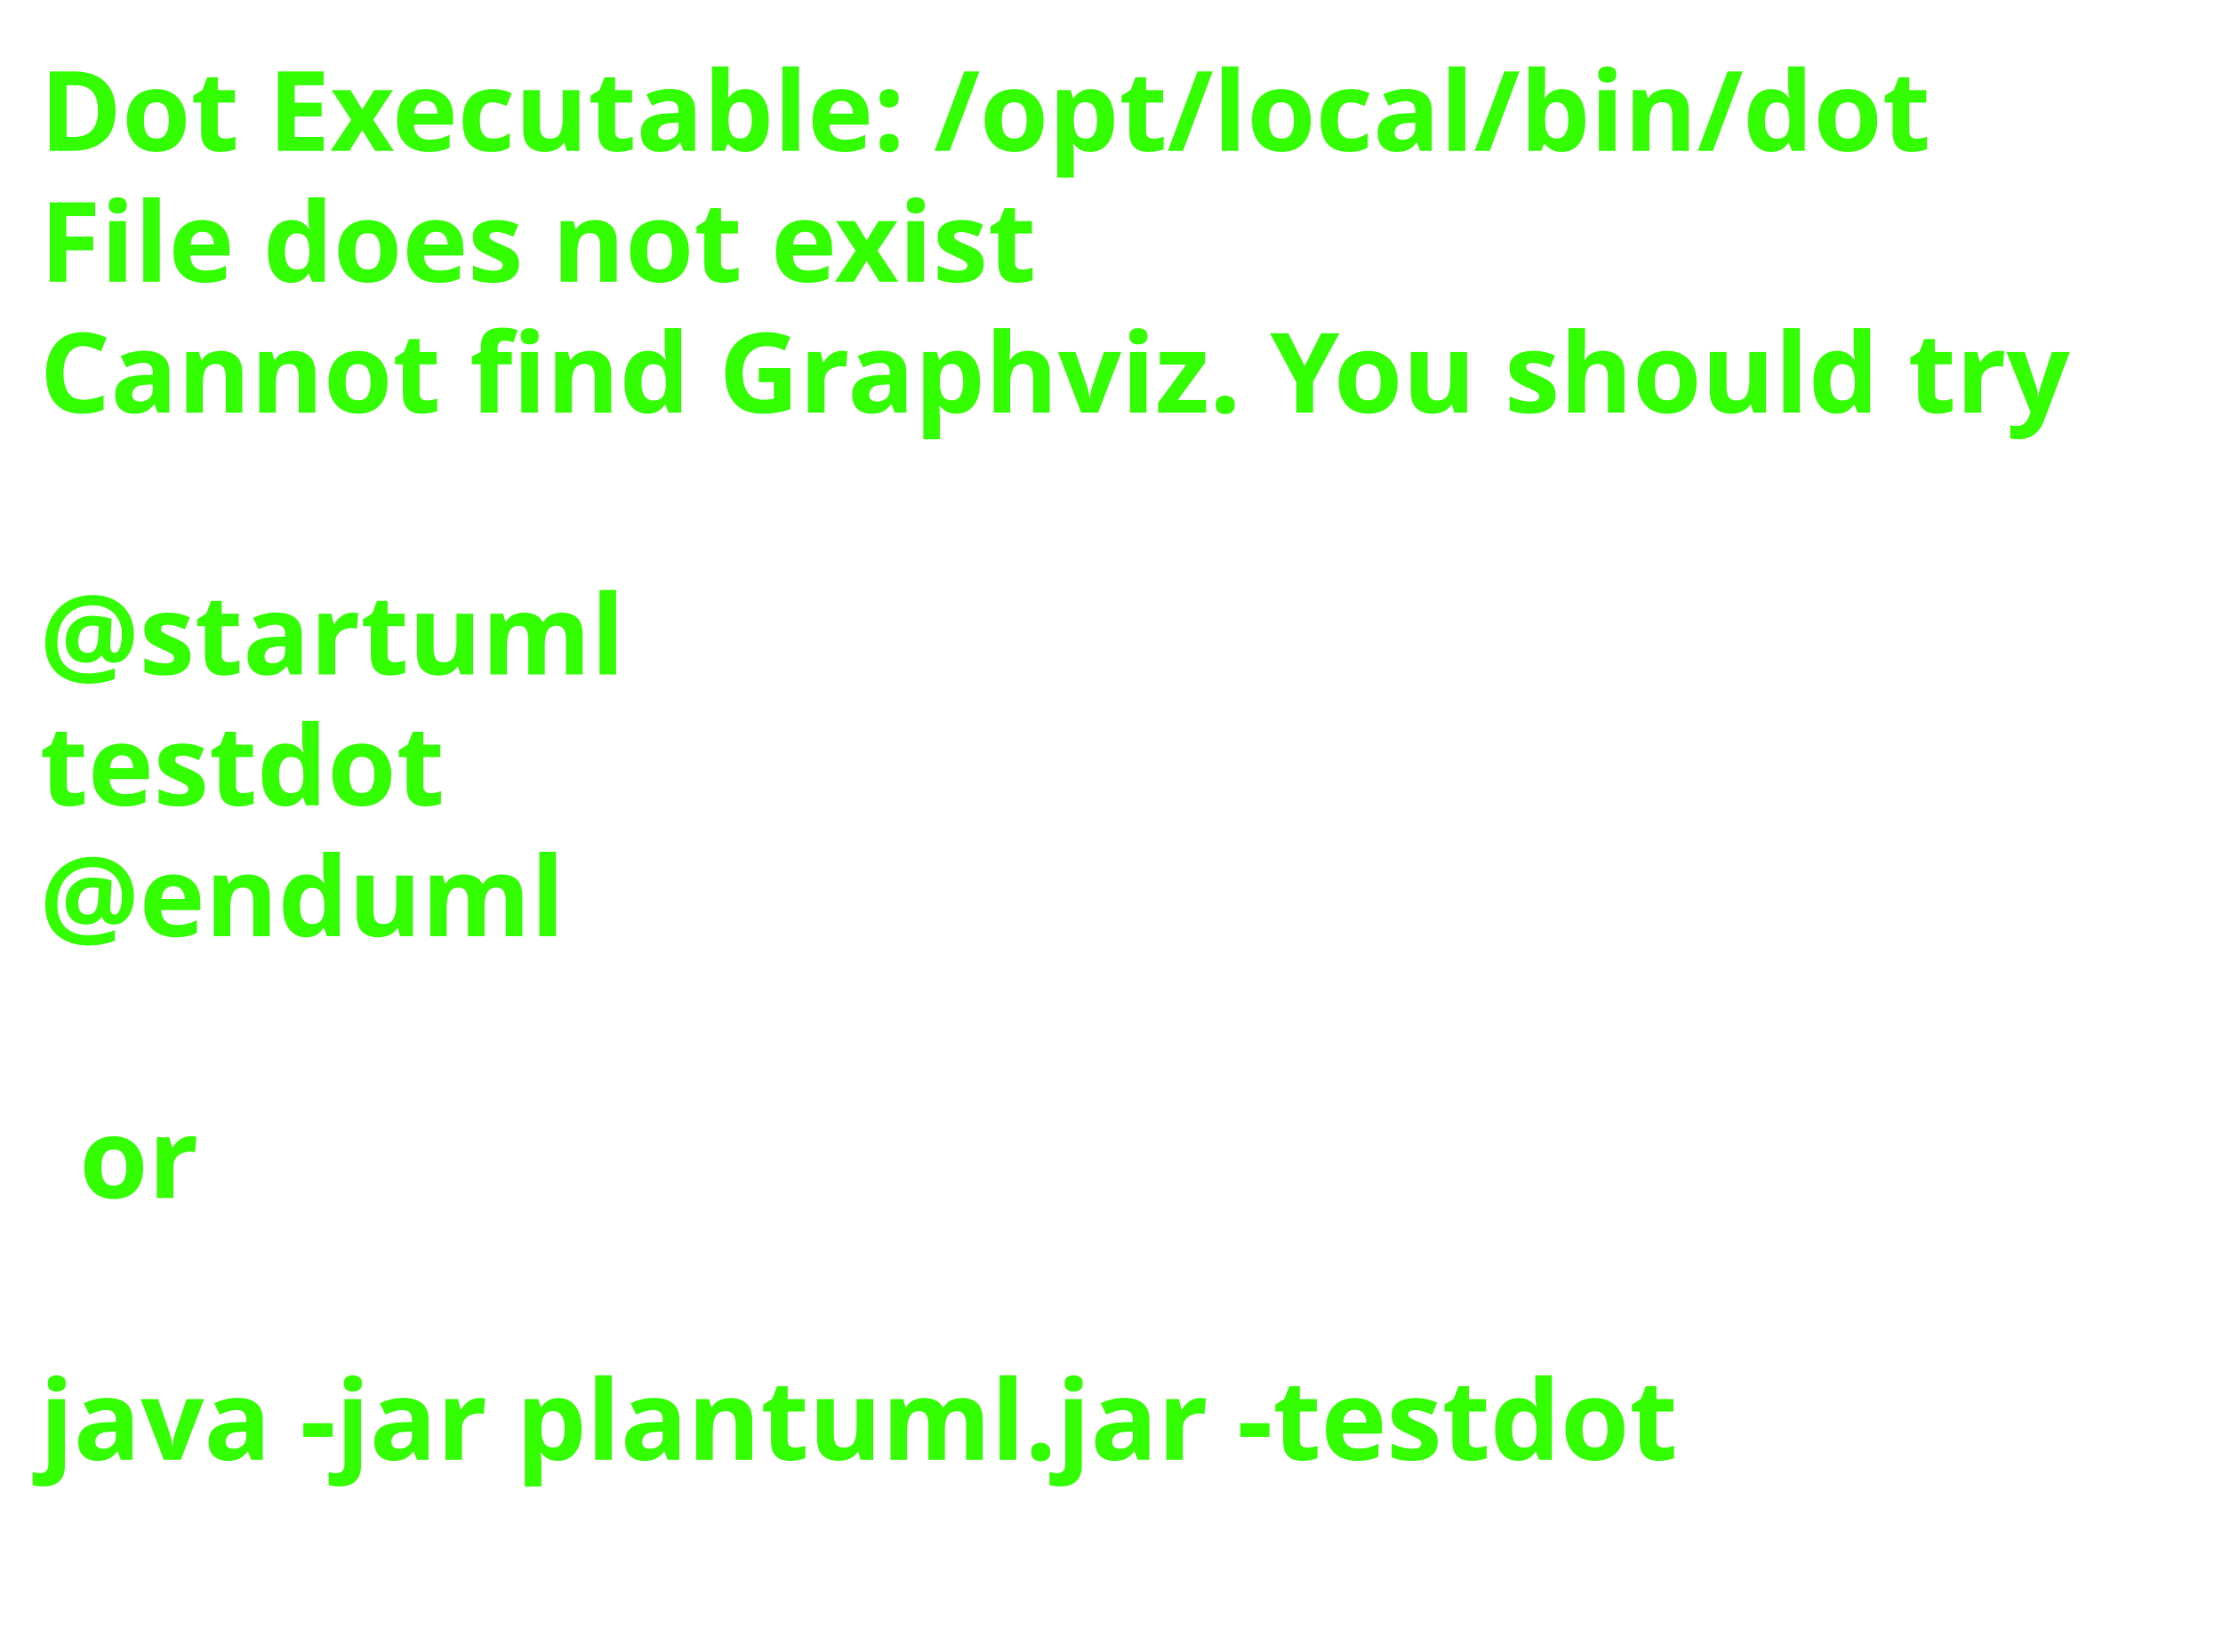
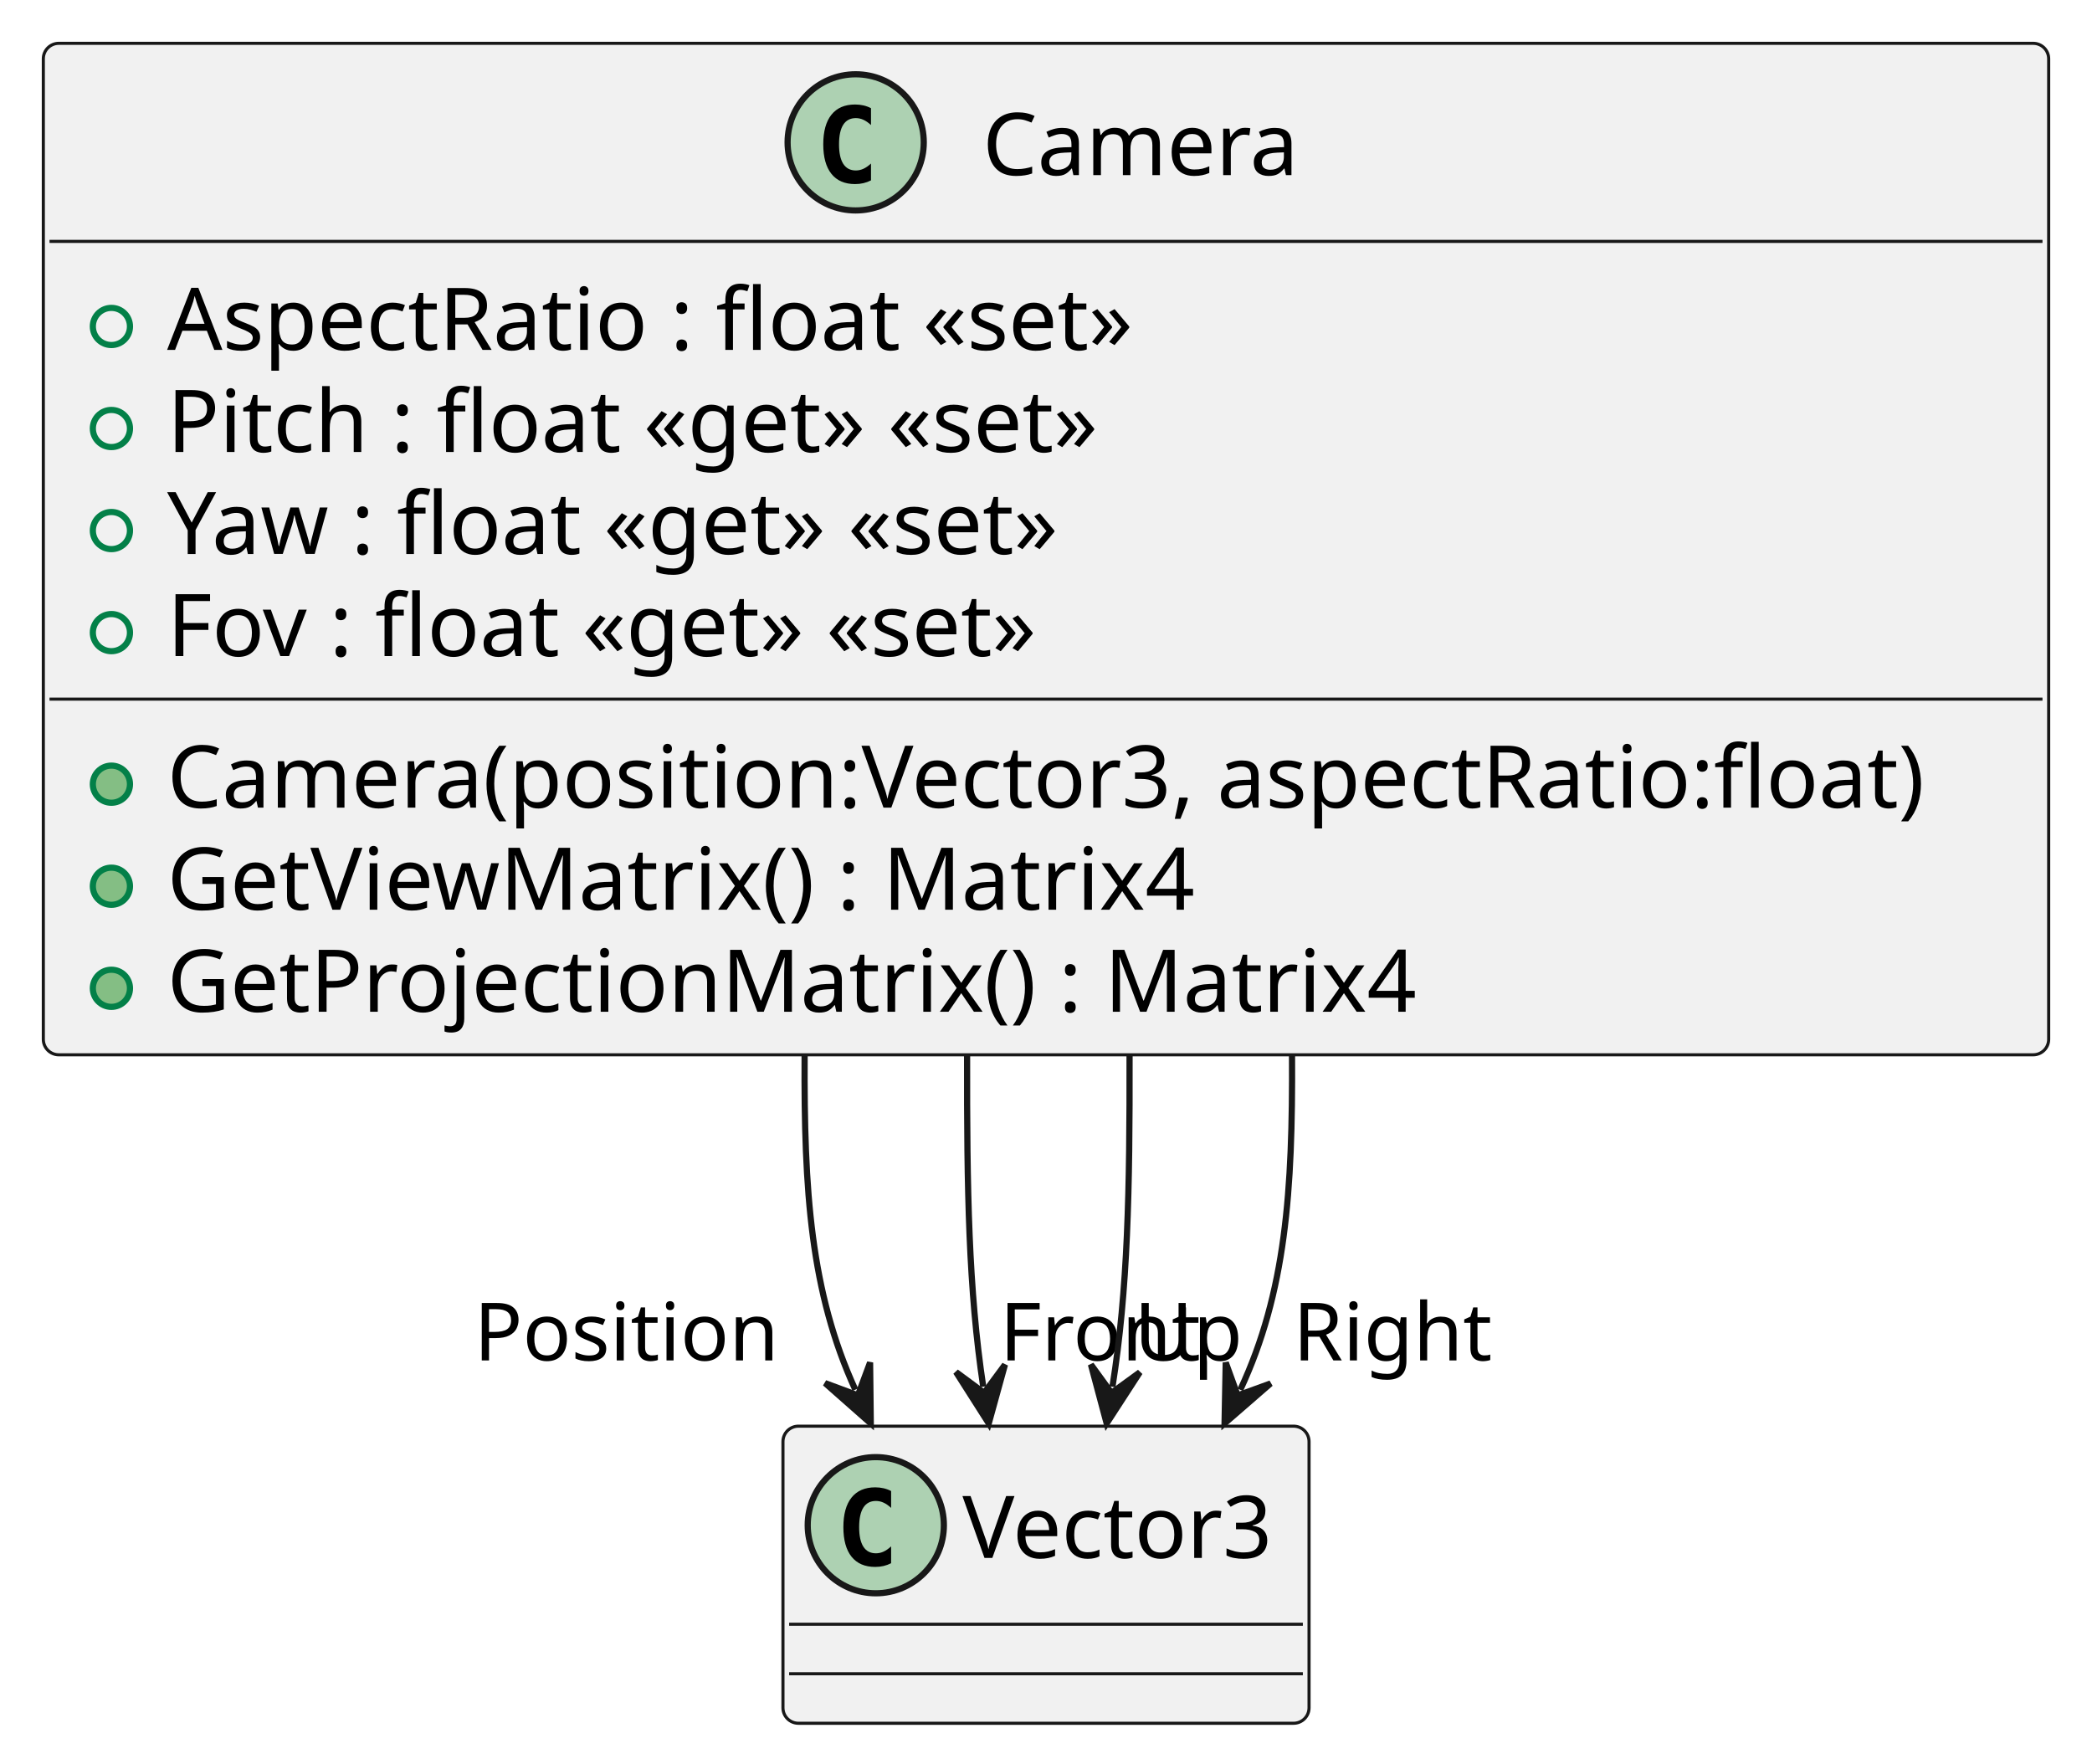
- <svg xmlns="http://www.w3.org/2000/svg" contentStyleType="text/css" height="208px" preserveAspectRatio="none" style="width:280px;height:208px;background:#FFFFFF;" version="1.1" viewBox="0 0 280 208" width="280px" zoomAndPan="magnify">
+ <svg xmlns="http://www.w3.org/2000/svg" contentStyleType="text/css" height="285px" preserveAspectRatio="none" style="width:338px;height:285px;background:#FFFFFF;" version="1.1" viewBox="0 0 338 285" width="338px" zoomAndPan="magnify">
  <defs />
  <g>
-     <text fill="#33FF02" font-family="sans-serif" font-size="14" font-weight="bold" lengthAdjust="spacing" textLength="252" x="5" y="19">Dot Executable: /opt/local/bin/dot</text>
-     <text fill="#33FF02" font-family="sans-serif" font-size="14" font-weight="bold" lengthAdjust="spacing" textLength="134" x="5" y="35.488">File does not exist</text>
-     <text fill="#33FF02" font-family="sans-serif" font-size="14" font-weight="bold" lengthAdjust="spacing" textLength="268" x="5" y="51.977">Cannot find Graphviz. You should try</text>
-     <text fill="#33FF02" font-family="sans-serif" font-size="14" font-weight="bold" lengthAdjust="spacing" textLength="5" x="5" y="68.465"> </text>
-     <text fill="#33FF02" font-family="sans-serif" font-size="14" font-weight="bold" lengthAdjust="spacing" textLength="74" x="5" y="84.953">@startuml</text>
-     <text fill="#33FF02" font-family="sans-serif" font-size="14" font-weight="bold" lengthAdjust="spacing" textLength="52" x="5" y="101.441">testdot</text>
-     <text fill="#33FF02" font-family="sans-serif" font-size="14" font-weight="bold" lengthAdjust="spacing" textLength="66" x="5" y="117.93">@enduml</text>
-     <text fill="#33FF02" font-family="sans-serif" font-size="14" font-weight="bold" lengthAdjust="spacing" textLength="5" x="5" y="134.418"> </text>
-     <text fill="#33FF02" font-family="sans-serif" font-size="14" font-weight="bold" lengthAdjust="spacing" textLength="15" x="10" y="150.906">or</text>
-     <text fill="#33FF02" font-family="sans-serif" font-size="14" font-weight="bold" lengthAdjust="spacing" textLength="5" x="5" y="167.394"> </text>
-     <text fill="#33FF02" font-family="sans-serif" font-size="14" font-weight="bold" lengthAdjust="spacing" textLength="220" x="5" y="183.883">java -jar plantuml.jar -testdot</text>
-     <text fill="#33FF02" font-family="sans-serif" font-size="14" font-weight="bold" lengthAdjust="spacing" textLength="5" x="5" y="200.371"> </text>
+     <g id="elem_Camera">
+       <rect codeLine="1" fill="#F1F1F1" height="163.418" id="Camera" rx="2.5" ry="2.5" style="stroke:#181818;stroke-width:0.5;" width="324" x="7" y="7" />
+       <ellipse cx="138.25" cy="23" fill="#ADD1B2" rx="11" ry="11" style="stroke:#181818;stroke-width:1.0;" />
+       <path d="M140.723,29.143 Q140.142,29.442 139.503,29.591 Q138.864,29.741 138.158,29.741 Q135.651,29.741 134.332,28.089 Q133.012,26.437 133.012,23.316 Q133.012,20.186 134.332,18.535 Q135.651,16.883 138.158,16.883 Q138.864,16.883 139.511,17.032 Q140.159,17.182 140.723,17.48 L140.723,20.203 Q140.092,19.622 139.499,19.352 Q138.905,19.082 138.274,19.082 Q136.93,19.082 136.245,20.149 Q135.56,21.216 135.56,23.316 Q135.56,25.408 136.245,26.474 Q136.93,27.541 138.274,27.541 Q138.905,27.541 139.499,27.271 Q140.092,27.002 140.723,26.42 Z " fill="#000000" />
+       <text fill="#000000" font-family="sans-serif" font-size="14" lengthAdjust="spacing" textLength="53" x="158.75" y="28.291">Camera</text>
+       <line style="stroke:#181818;stroke-width:0.5;" x1="8" x2="330" y1="39" y2="39" />
+       <ellipse cx="18" cy="52.744" fill="none" rx="3" ry="3" style="stroke:#038048;stroke-width:1.0;" />
+       <text fill="#000000" font-family="sans-serif" font-size="14" lengthAdjust="spacing" textLength="162" x="27" y="56.535">AspectRatio : float «set»</text>
+       <ellipse cx="18" cy="69.232" fill="none" rx="3" ry="3" style="stroke:#038048;stroke-width:1.0;" />
+       <text fill="#000000" font-family="sans-serif" font-size="14" lengthAdjust="spacing" textLength="154" x="27" y="73.023">Pitch : float «get» «set»</text>
+       <ellipse cx="18" cy="85.721" fill="none" rx="3" ry="3" style="stroke:#038048;stroke-width:1.0;" />
+       <text fill="#000000" font-family="sans-serif" font-size="14" lengthAdjust="spacing" textLength="149" x="27" y="89.512">Yaw : float «get» «set»</text>
+       <ellipse cx="18" cy="102.209" fill="none" rx="3" ry="3" style="stroke:#038048;stroke-width:1.0;" />
+       <text fill="#000000" font-family="sans-serif" font-size="14" lengthAdjust="spacing" textLength="145" x="27" y="106">Fov : float «get» «set»</text>
+       <line style="stroke:#181818;stroke-width:0.5;" x1="8" x2="330" y1="112.953" y2="112.953" />
+       <ellipse cx="18" cy="126.697" fill="#84BE84" rx="3" ry="3" style="stroke:#038048;stroke-width:1.0;" />
+       <text fill="#000000" font-family="sans-serif" font-size="14" lengthAdjust="spacing" textLength="298" x="27" y="130.488">Camera(position:Vector3, aspectRatio:float)</text>
+       <ellipse cx="18" cy="143.185" fill="#84BE84" rx="3" ry="3" style="stroke:#038048;stroke-width:1.0;" />
+       <text fill="#000000" font-family="sans-serif" font-size="14" lengthAdjust="spacing" textLength="174" x="27" y="146.977">GetViewMatrix() : Matrix4</text>
+       <ellipse cx="18" cy="159.674" fill="#84BE84" rx="3" ry="3" style="stroke:#038048;stroke-width:1.0;" />
+       <text fill="#000000" font-family="sans-serif" font-size="14" lengthAdjust="spacing" textLength="211" x="27" y="163.465">GetProjectionMatrix() : Matrix4</text>
+     </g>
+     <g id="elem_Vector3">
+       <rect fill="#F1F1F1" height="48" id="Vector3" rx="2.5" ry="2.5" style="stroke:#181818;stroke-width:0.5;" width="85" x="126.5" y="230.42" />
+       <ellipse cx="141.5" cy="246.42" fill="#ADD1B2" rx="11" ry="11" style="stroke:#181818;stroke-width:1.0;" />
+       <path d="M143.973,252.563 Q143.392,252.862 142.753,253.011 Q142.114,253.161 141.408,253.161 Q138.901,253.161 137.582,251.509 Q136.262,249.857 136.262,246.736 Q136.262,243.607 137.582,241.955 Q138.901,240.303 141.408,240.303 Q142.114,240.303 142.761,240.452 Q143.409,240.602 143.973,240.9 L143.973,243.623 Q143.342,243.042 142.749,242.772 Q142.155,242.502 141.524,242.502 Q140.18,242.502 139.495,243.569 Q138.81,244.636 138.81,246.736 Q138.81,248.828 139.495,249.894 Q140.18,250.961 141.524,250.961 Q142.155,250.961 142.749,250.691 Q143.342,250.422 143.973,249.84 Z " fill="#000000" />
+       <text fill="#000000" font-family="sans-serif" font-size="14" lengthAdjust="spacing" textLength="53" x="155.5" y="251.711">Vector3</text>
+       <line style="stroke:#181818;stroke-width:0.5;" x1="127.5" x2="210.5" y1="262.42" y2="262.42" />
+       <line style="stroke:#181818;stroke-width:0.5;" x1="127.5" x2="210.5" y1="270.42" y2="270.42" />
+     </g>
+     <g id="link_Camera_Vector3">
+       <path codeLine="10" d="M130,170.61 C129.89,192.36 130.961,208.745 138.191,224.525 " fill="none" id="Camera-to-Vector3" style="stroke:#181818;stroke-width:1.0;" />
+       <polygon fill="#181818" points="140.69,229.98,140.578,220.132,138.607,225.434,133.305,223.464,140.69,229.98" style="stroke:#181818;stroke-width:1.0;" />
+       <text fill="#000000" font-family="sans-serif" font-size="13" lengthAdjust="spacing" textLength="51" x="76.574" y="219.801">Position</text>
+     </g>
+     <g id="link_Camera_Vector3">
+       <path codeLine="11" d="M156.25,170.61 C156.22,192.36 156.489,208.267 158.859,224.047 " fill="none" id="Camera-to-Vector3-1" style="stroke:#181818;stroke-width:1.0;" />
+       <polygon fill="#181818" points="159.75,229.98,162.369,220.486,159.007,225.036,154.458,221.674,159.75,229.98" style="stroke:#181818;stroke-width:1.0;" />
+       <text fill="#000000" font-family="sans-serif" font-size="13" lengthAdjust="spacing" textLength="33" x="161.517" y="219.801">Front</text>
+     </g>
+     <g id="link_Camera_Vector3">
+       <path codeLine="12" d="M182.5,170.61 C182.54,192.36 182.239,208.274 179.739,224.054 " fill="none" id="Camera-to-Vector3-2" style="stroke:#181818;stroke-width:1.0;" />
+       <polygon fill="#181818" points="178.8,229.98,184.159,221.717,179.582,225.042,176.258,220.465,178.8,229.98" style="stroke:#181818;stroke-width:1.0;" />
+       <text fill="#000000" font-family="sans-serif" font-size="13" lengthAdjust="spacing" textLength="17" x="183.261" y="219.801">Up</text>
+     </g>
+     <g id="link_Camera_Vector3">
+       <path codeLine="13" d="M208.75,170.61 C208.86,192.36 207.772,208.765 200.392,224.545 " fill="none" id="Camera-to-Vector3-3" style="stroke:#181818;stroke-width:1.0;" />
+       <polygon fill="#181818" points="197.85,229.98,205.286,223.522,199.968,225.451,198.039,220.133,197.85,229.98" style="stroke:#181818;stroke-width:1.0;" />
+       <text fill="#000000" font-family="sans-serif" font-size="13" lengthAdjust="spacing" textLength="33" x="208.904" y="219.801">Right</text>
+     </g>
  </g>
</svg>
